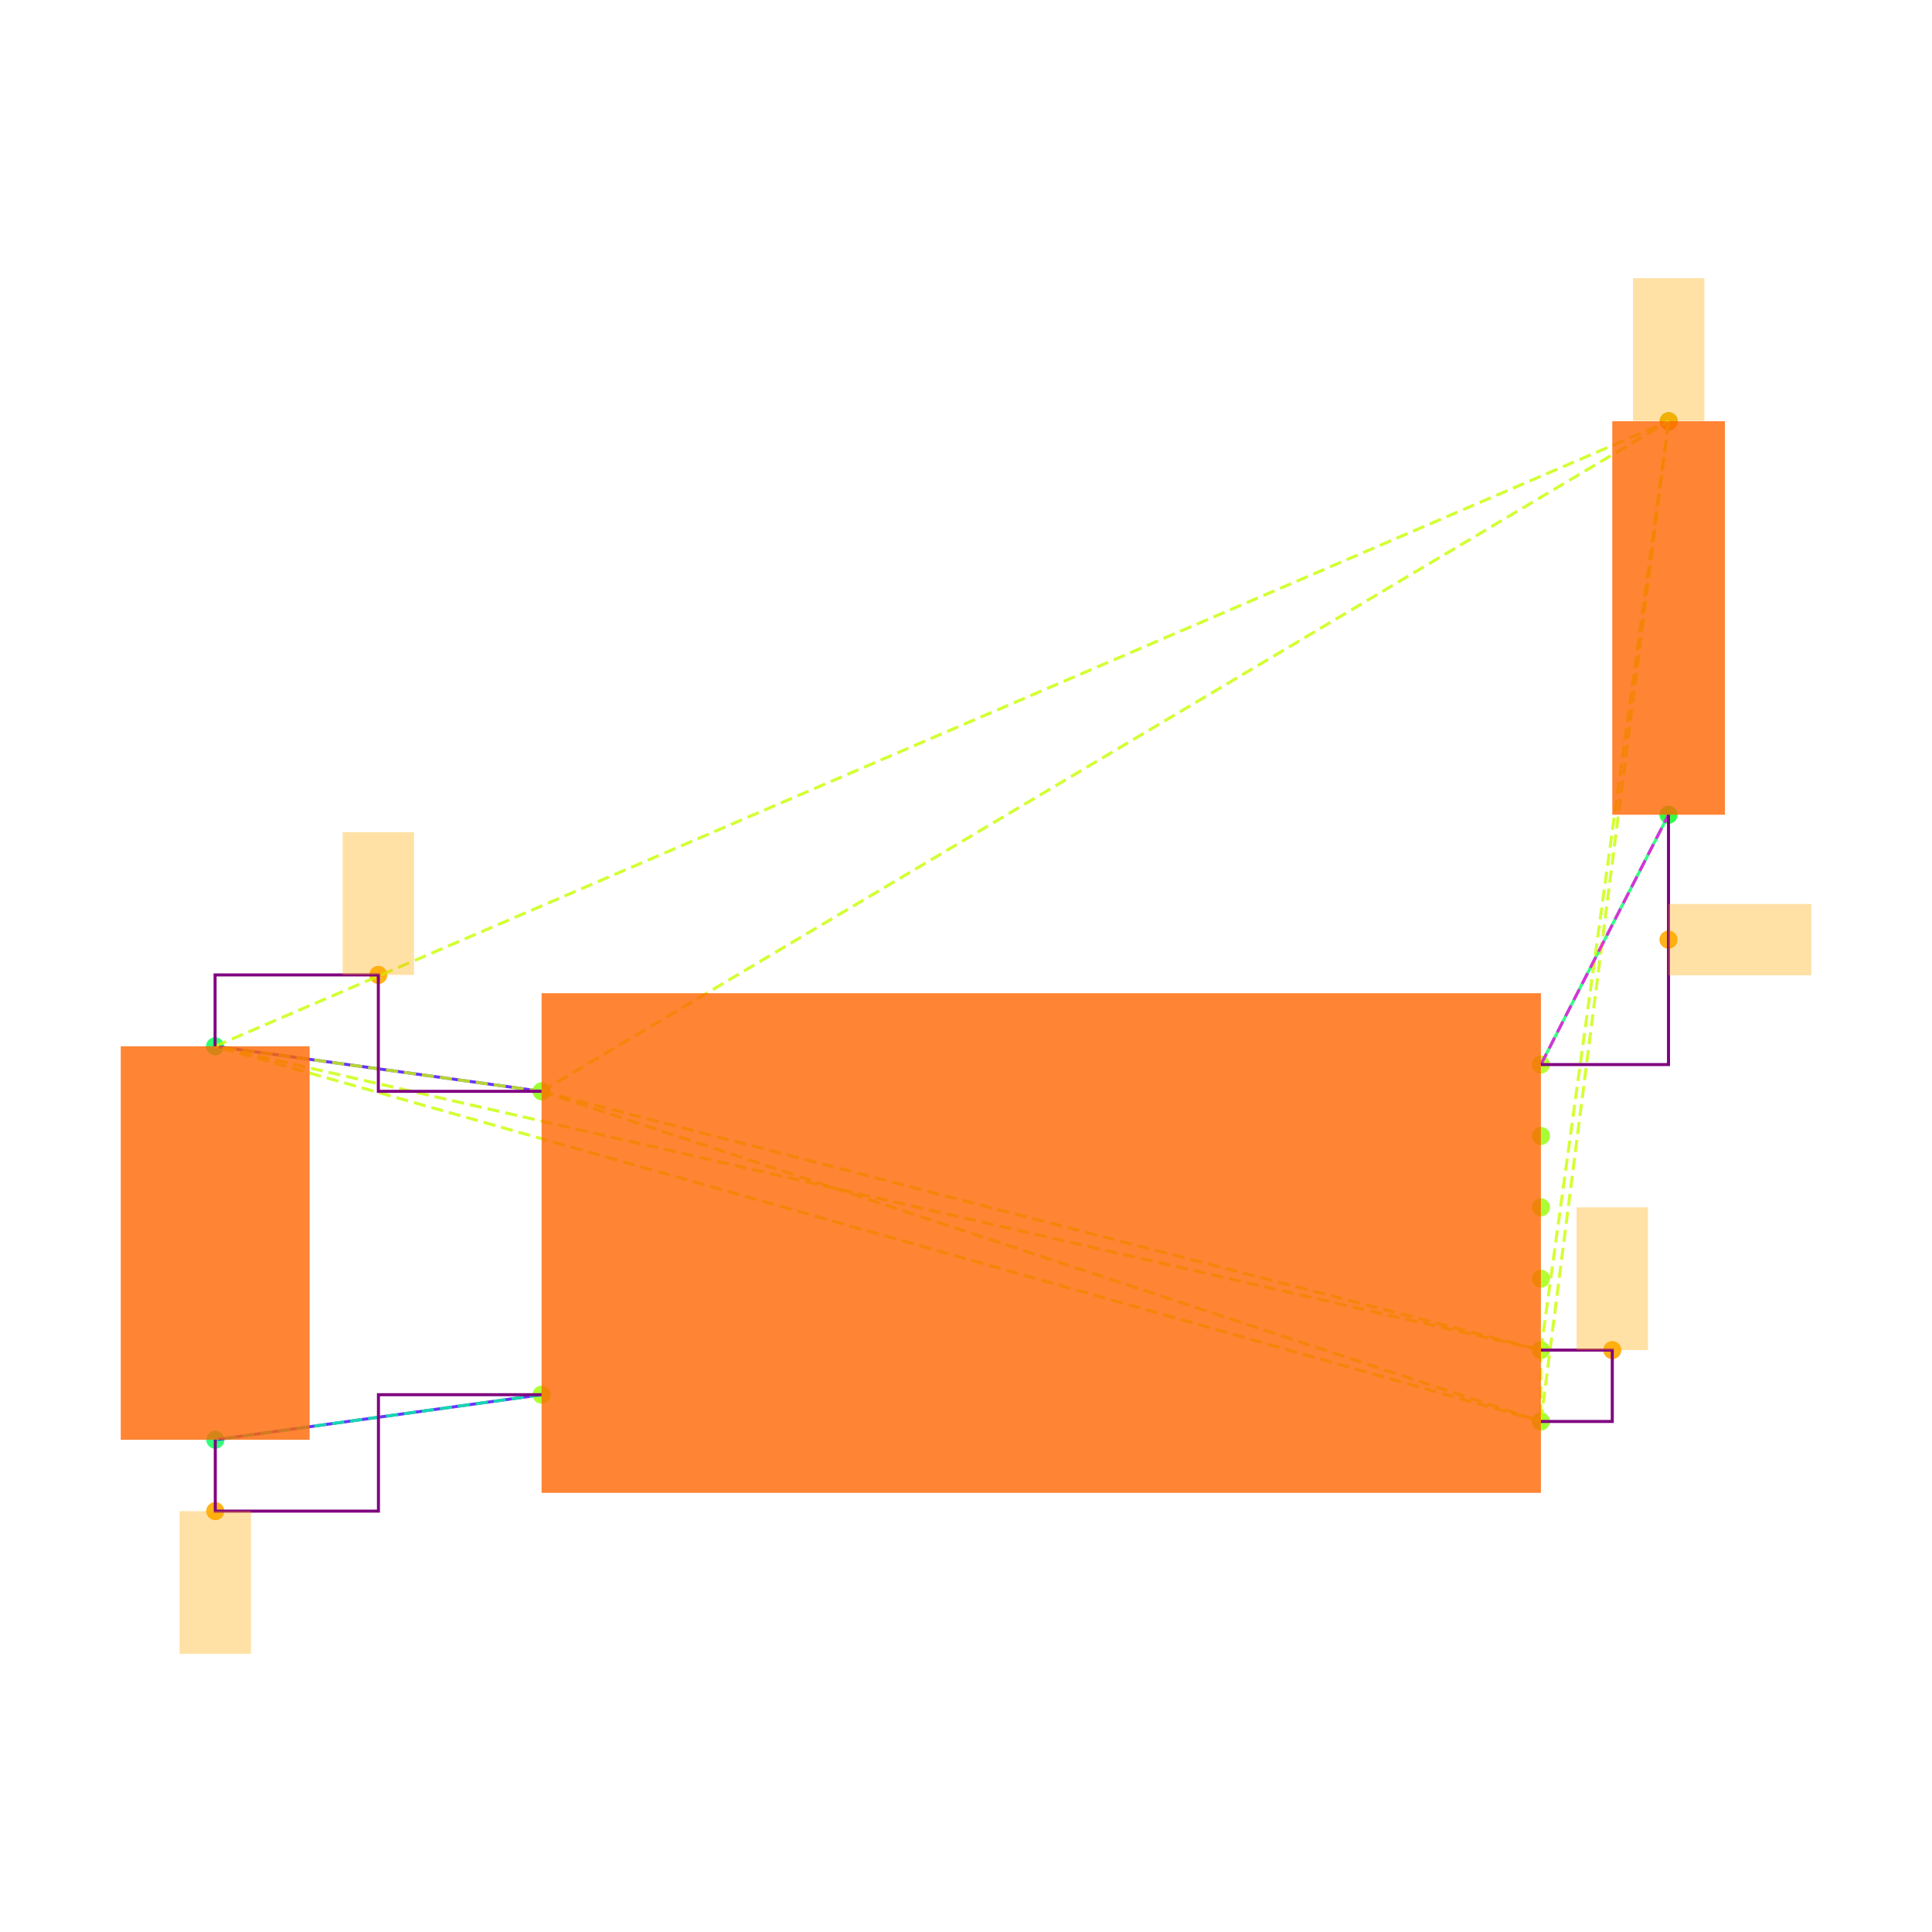
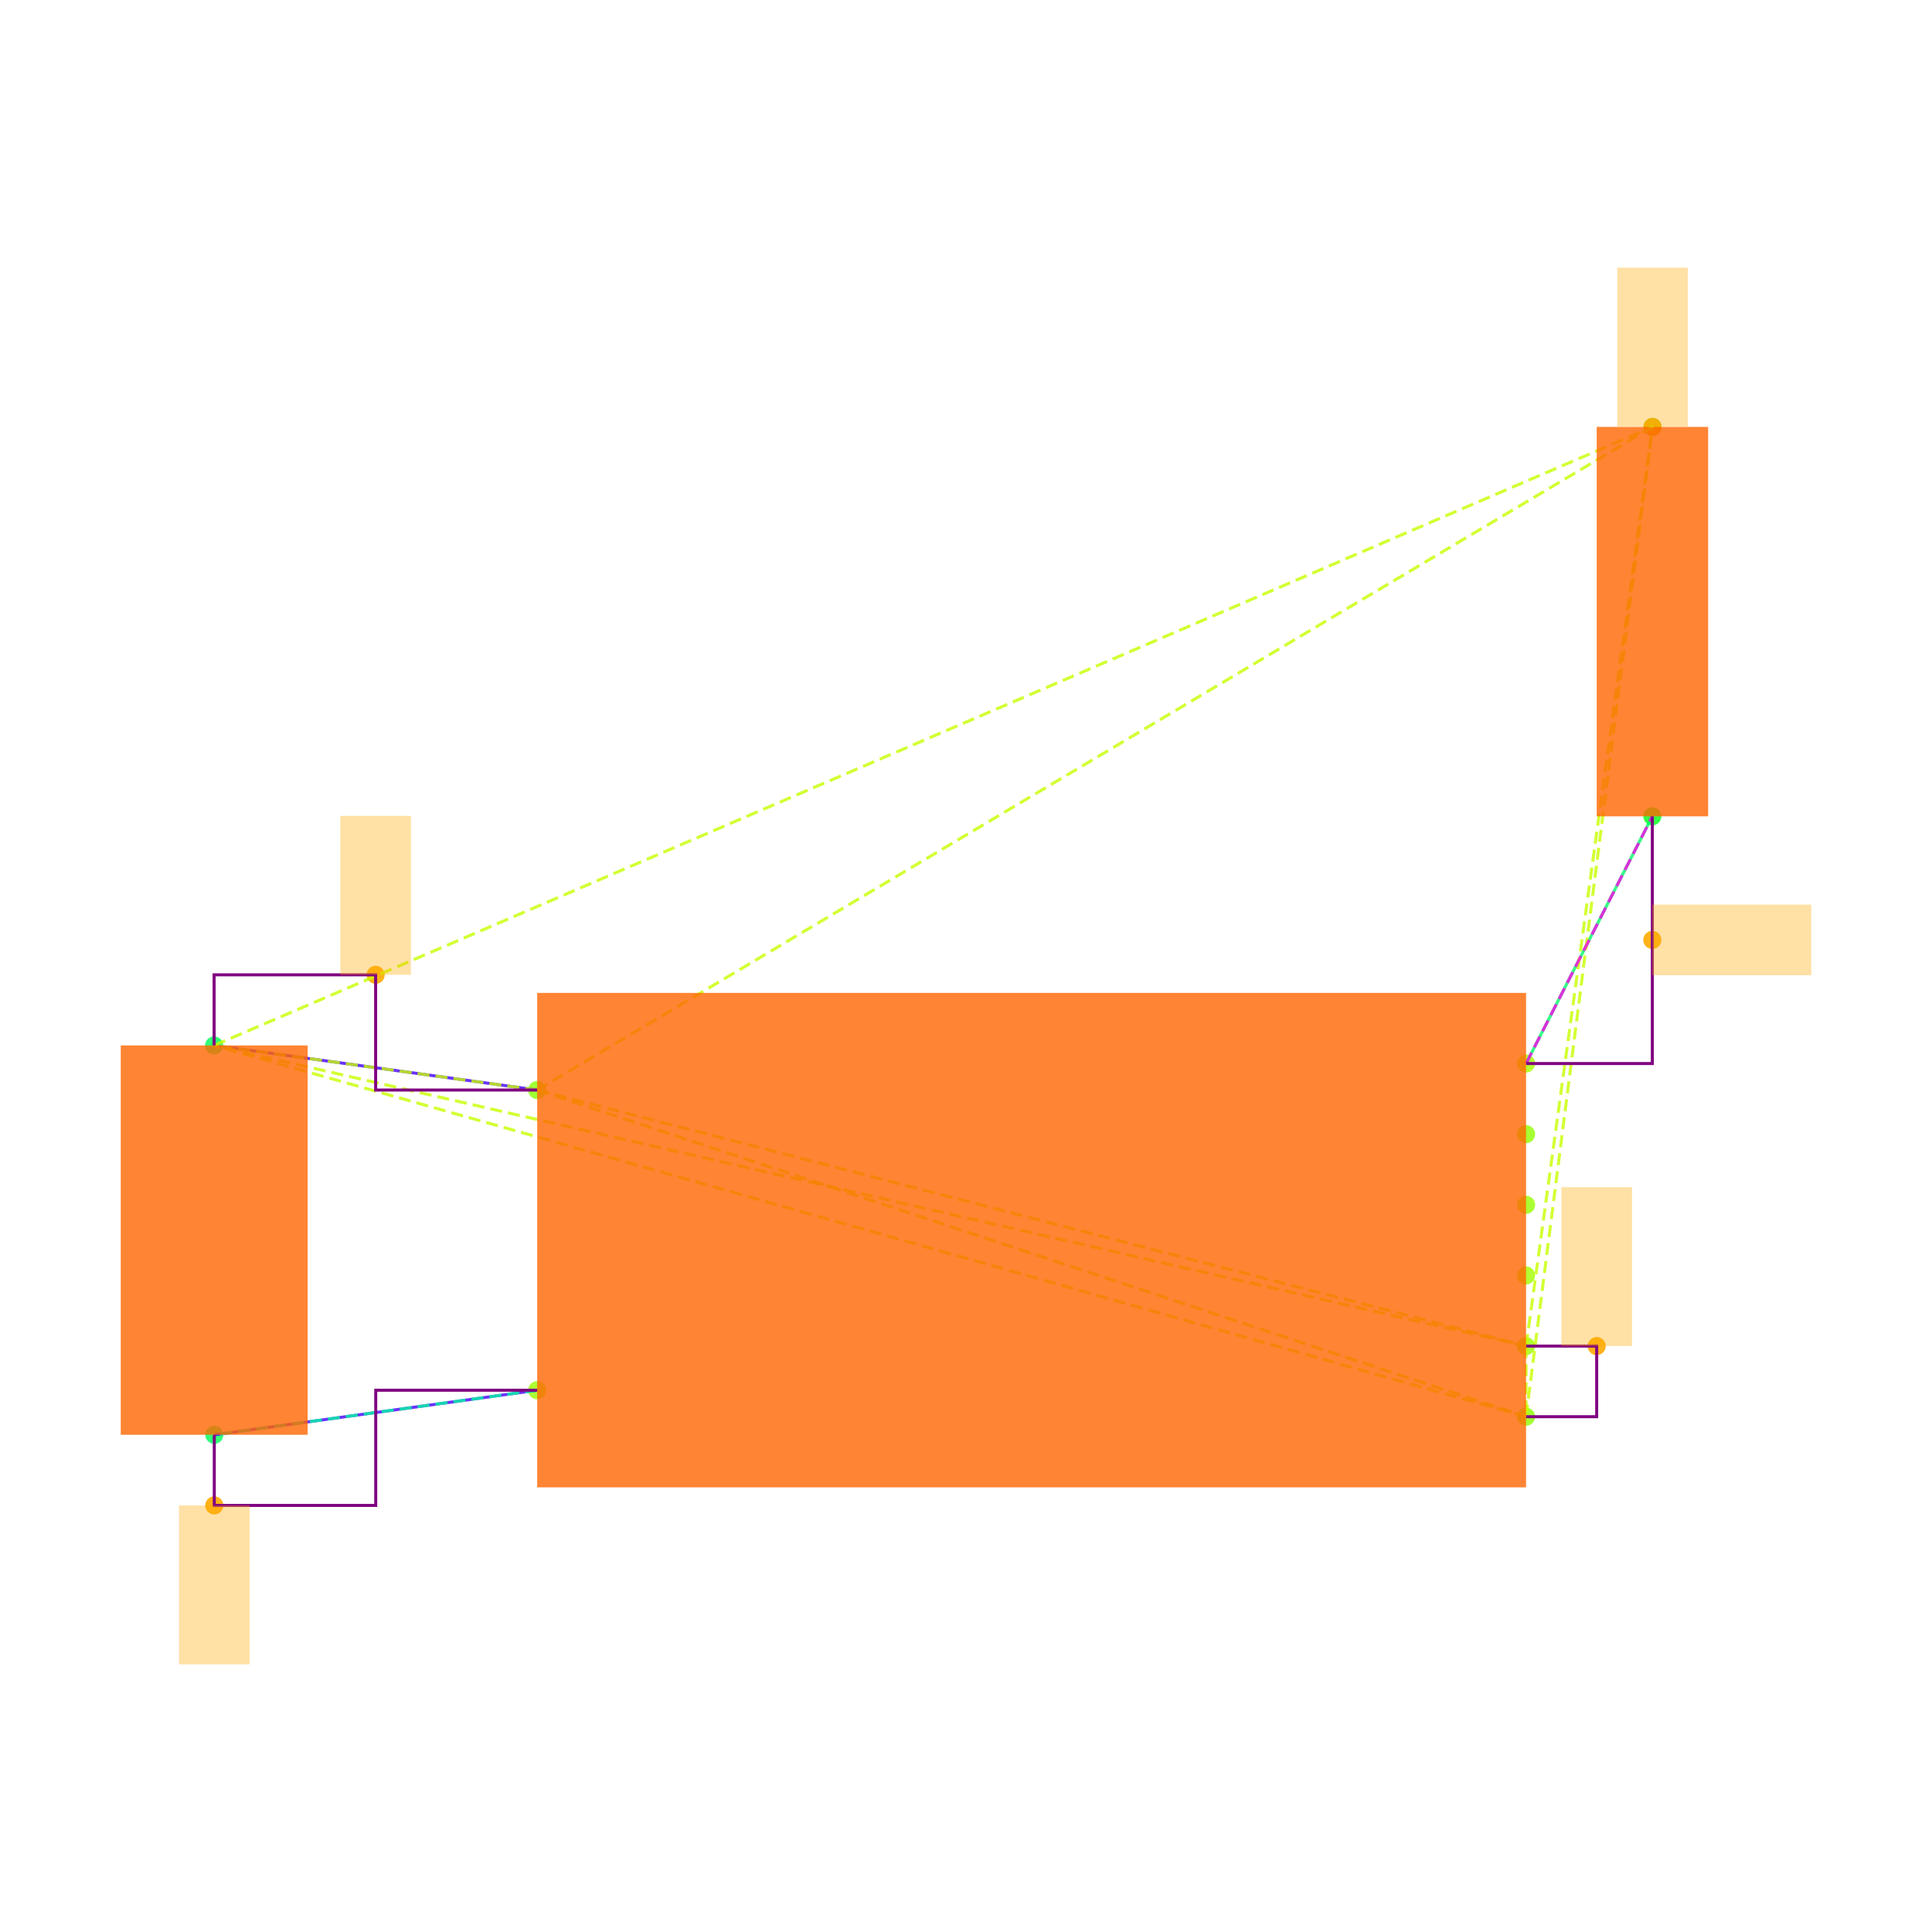
<svg xmlns="http://www.w3.org/2000/svg" width="640" height="640" viewBox="0 0 640 640">
  <rect width="100%" height="100%" fill="white" />
  <g>
-     <circle data-type="point" data-label="U3.8 x-" data-x="-1.4" data-y="0.42500000000000004" cx="179.408" cy="361.519" r="3" fill="hsl(88, 100%, 50%, 0.8)" />
+     <circle data-type="point" data-label="U3.8 x-" data-x="-1.4" data-y="0.42500000000000004" cx="177.952" cy="361.086" r="3" fill="hsl(88, 100%, 50%, 0.8)" />
  </g>
  <g>
-     <circle data-type="point" data-label="U3.4 x-" data-x="-1.4" data-y="-0.42500000000000004" cx="179.408" cy="462.012" r="3" fill="hsl(84, 100%, 50%, 0.8)" />
+     <circle data-type="point" data-label="U3.4 x-" data-x="-1.4" data-y="-0.42500000000000004" cx="177.952" cy="460.528" r="3" fill="hsl(84, 100%, 50%, 0.8)" />
  </g>
  <g>
-     <circle data-type="point" data-label="U3.1 x+" data-x="1.4" data-y="0.5" cx="510.441" cy="352.652" r="3" fill="hsl(81, 100%, 50%, 0.8)" />
+     <circle data-type="point" data-label="U3.1 x+" data-x="1.4" data-y="0.5" cx="505.527" cy="352.311" r="3" fill="hsl(81, 100%, 50%, 0.8)" />
  </g>
  <g>
-     <circle data-type="point" data-label="U3.6 x+" data-x="1.4" data-y="0.30000000000000004" cx="510.441" cy="376.298" r="3" fill="hsl(86, 100%, 50%, 0.8)" />
+     <circle data-type="point" data-label="U3.6 x+" data-x="1.4" data-y="0.30000000000000004" cx="505.527" cy="375.71" r="3" fill="hsl(86, 100%, 50%, 0.8)" />
  </g>
  <g>
-     <circle data-type="point" data-label="U3.5 x+" data-x="1.4" data-y="0.10000000000000009" cx="510.441" cy="399.943" r="3" fill="hsl(85, 100%, 50%, 0.8)" />
+     <circle data-type="point" data-label="U3.5 x+" data-x="1.4" data-y="0.10000000000000009" cx="505.527" cy="399.108" r="3" fill="hsl(85, 100%, 50%, 0.8)" />
  </g>
  <g>
-     <circle data-type="point" data-label="U3.2 x+" data-x="1.4" data-y="-0.09999999999999998" cx="510.441" cy="423.588" r="3" fill="hsl(82, 100%, 50%, 0.8)" />
+     <circle data-type="point" data-label="U3.2 x+" data-x="1.4" data-y="-0.09999999999999998" cx="505.527" cy="422.506" r="3" fill="hsl(82, 100%, 50%, 0.8)" />
  </g>
  <g>
-     <circle data-type="point" data-label="U3.3 x+" data-x="1.4" data-y="-0.3" cx="510.441" cy="447.233" r="3" fill="hsl(83, 100%, 50%, 0.8)" />
+     <circle data-type="point" data-label="U3.3 x+" data-x="1.4" data-y="-0.3" cx="505.527" cy="445.904" r="3" fill="hsl(83, 100%, 50%, 0.8)" />
  </g>
  <g>
-     <circle data-type="point" data-label="U3.7 x+" data-x="1.4" data-y="-0.5" cx="510.441" cy="470.879" r="3" fill="hsl(87, 100%, 50%, 0.8)" />
+     <circle data-type="point" data-label="U3.7 x+" data-x="1.4" data-y="-0.5" cx="505.527" cy="469.302" r="3" fill="hsl(87, 100%, 50%, 0.8)" />
  </g>
  <g>
-     <circle data-type="point" data-label="C20.1 y+" data-x="-2.3148566499999994" data-y="0.5512093000000002" cx="71.248" cy="346.598" r="3" fill="hsl(140, 100%, 50%, 0.8)" />
+     <circle data-type="point" data-label="C20.1 y+" data-x="-2.3148566499999994" data-y="0.5512093000000002" cx="70.922" cy="346.32" r="3" fill="hsl(140, 100%, 50%, 0.8)" />
  </g>
  <g>
-     <circle data-type="point" data-label="C20.2 y-" data-x="-2.31430995" data-y="-0.5512093000000002" cx="71.313" cy="476.933" r="3" fill="hsl(141, 100%, 50%, 0.8)" />
+     <circle data-type="point" data-label="C20.2 y-" data-x="-2.31430995" data-y="-0.5512093000000002" cx="70.986" cy="475.294" r="3" fill="hsl(141, 100%, 50%, 0.8)" />
  </g>
  <g>
-     <circle data-type="point" data-label="R11.1 y+" data-x="1.7580660749999977" data-y="2.3025814000000002" cx="552.774" cy="139.54" r="3" fill="hsl(125, 100%, 50%, 0.8)" />
+     <circle data-type="point" data-label="R11.1 y+" data-x="1.7580660749999977" data-y="2.3025814000000002" cx="547.418" cy="141.425" r="3" fill="hsl(125, 100%, 50%, 0.8)" />
  </g>
  <g>
-     <circle data-type="point" data-label="R11.2 y-" data-x="1.757519574999999" data-y="1.2" cx="552.71" cy="269.894" r="3" fill="hsl(126, 100%, 50%, 0.8)" />
+     <circle data-type="point" data-label="R11.2 y-" data-x="1.757519574999999" data-y="1.2" cx="547.354" cy="270.418" r="3" fill="hsl(126, 100%, 50%, 0.8)" />
  </g>
  <g>
-     <circle data-type="point" data-label="" data-x="-1.8574283249999997" data-y="0.7512093000000004" cx="125.328" cy="322.953" r="3" fill="hsl(40, 100%, 50%, 0.9)" />
+     <circle data-type="point" data-label="" data-x="-1.8574283249999997" data-y="0.7512093000000004" cx="124.437" cy="322.922" r="3" fill="hsl(40, 100%, 50%, 0.9)" />
  </g>
  <g>
-     <circle data-type="point" data-label="" data-x="1.5999999999999999" data-y="-0.3" cx="534.087" cy="447.233" r="3" fill="hsl(40, 100%, 50%, 0.9)" />
+     <circle data-type="point" data-label="" data-x="1.5999999999999999" data-y="-0.3" cx="528.926" cy="445.904" r="3" fill="hsl(40, 100%, 50%, 0.9)" />
  </g>
  <g>
-     <circle data-type="point" data-label="" data-x="1.7580660749999977" data-y="2.3025814000000002" cx="552.774" cy="139.54" r="3" fill="hsl(40, 100%, 50%, 0.9)" />
+     <circle data-type="point" data-label="" data-x="1.7580660749999977" data-y="2.3025814000000002" cx="547.418" cy="141.425" r="3" fill="hsl(40, 100%, 50%, 0.9)" />
  </g>
  <g>
-     <circle data-type="point" data-label="" data-x="-2.31430995" data-y="-0.7512093000000004" cx="71.313" cy="500.578" r="3" fill="hsl(40, 100%, 50%, 0.9)" />
+     <circle data-type="point" data-label="" data-x="-2.31430995" data-y="-0.7512093000000004" cx="70.986" cy="498.692" r="3" fill="hsl(40, 100%, 50%, 0.9)" />
  </g>
  <g>
-     <circle data-type="point" data-label="" data-x="1.757519574999999" data-y="0.85" cx="552.71" cy="311.273" r="3" fill="hsl(40, 100%, 50%, 0.9)" />
+     <circle data-type="point" data-label="" data-x="1.757519574999999" data-y="0.85" cx="547.354" cy="311.364" r="3" fill="hsl(40, 100%, 50%, 0.9)" />
  </g>
  <g>
-     <polyline data-points="-2.3148566499999994,0.5512093000000002 -1.4,0.42500000000000004" data-type="line" data-label="" points="71.248,346.598 179.408,361.519" fill="none" stroke="hsl(256, 100%, 50%, 0.8)" stroke-width="1" />
+     <polyline data-points="-2.3148566499999994,0.5512093000000002 -1.4,0.42500000000000004" data-type="line" data-label="" points="70.922,346.32 177.952,361.086" fill="none" stroke="hsl(256, 100%, 50%, 0.8)" stroke-width="1" />
  </g>
  <g>
-     <polyline data-points="-2.31430995,-0.5512093000000002 -1.4,-0.42500000000000004" data-type="line" data-label="" points="71.313,476.933 179.408,462.012" fill="none" stroke="hsl(256, 100%, 50%, 0.8)" stroke-width="1" />
+     <polyline data-points="-2.31430995,-0.5512093000000002 -1.4,-0.42500000000000004" data-type="line" data-label="" points="70.986,475.294 177.952,460.528" fill="none" stroke="hsl(256, 100%, 50%, 0.8)" stroke-width="1" />
  </g>
  <g>
-     <polyline data-points="1.757519574999999,1.2 1.4,0.5" data-type="line" data-label="" points="552.71,269.894 510.441,352.652" fill="none" stroke="hsl(144, 100%, 50%, 0.8)" stroke-width="1" />
+     <polyline data-points="1.757519574999999,1.2 1.4,0.5" data-type="line" data-label="" points="547.354,270.418 505.527,352.311" fill="none" stroke="hsl(144, 100%, 50%, 0.8)" stroke-width="1" />
  </g>
  <g>
-     <polyline data-points="-1.4,0.42500000000000004 1.4,-0.3" data-type="line" data-label="" points="179.408,361.519 510.441,447.233" fill="none" stroke="hsl(73, 100%, 50%, 0.8)" stroke-width="1" stroke-dasharray="4 2" />
+     <polyline data-points="-1.4,0.42500000000000004 1.4,-0.3" data-type="line" data-label="" points="177.952,361.086 505.527,445.904" fill="none" stroke="hsl(73, 100%, 50%, 0.8)" stroke-width="1" stroke-dasharray="4 2" />
  </g>
  <g>
-     <polyline data-points="-1.4,0.42500000000000004 1.4,-0.5" data-type="line" data-label="" points="179.408,361.519 510.441,470.879" fill="none" stroke="hsl(73, 100%, 50%, 0.8)" stroke-width="1" stroke-dasharray="4 2" />
+     <polyline data-points="-1.4,0.42500000000000004 1.4,-0.5" data-type="line" data-label="" points="177.952,361.086 505.527,469.302" fill="none" stroke="hsl(73, 100%, 50%, 0.8)" stroke-width="1" stroke-dasharray="4 2" />
  </g>
  <g>
-     <polyline data-points="-1.4,0.42500000000000004 -2.3148566499999994,0.5512093000000002" data-type="line" data-label="" points="179.408,361.519 71.248,346.598" fill="none" stroke="hsl(73, 100%, 50%, 0.8)" stroke-width="1" stroke-dasharray="4 2" />
+     <polyline data-points="-1.4,0.42500000000000004 -2.3148566499999994,0.5512093000000002" data-type="line" data-label="" points="177.952,361.086 70.922,346.32" fill="none" stroke="hsl(73, 100%, 50%, 0.8)" stroke-width="1" stroke-dasharray="4 2" />
  </g>
  <g>
-     <polyline data-points="-1.4,0.42500000000000004 1.7580660749999977,2.3025814000000002" data-type="line" data-label="" points="179.408,361.519 552.774,139.54" fill="none" stroke="hsl(73, 100%, 50%, 0.8)" stroke-width="1" stroke-dasharray="4 2" />
+     <polyline data-points="-1.4,0.42500000000000004 1.7580660749999977,2.3025814000000002" data-type="line" data-label="" points="177.952,361.086 547.418,141.425" fill="none" stroke="hsl(73, 100%, 50%, 0.8)" stroke-width="1" stroke-dasharray="4 2" />
  </g>
  <g>
-     <polyline data-points="1.4,-0.3 1.4,-0.5" data-type="line" data-label="" points="510.441,447.233 510.441,470.879" fill="none" stroke="hsl(73, 100%, 50%, 0.8)" stroke-width="1" stroke-dasharray="4 2" />
+     <polyline data-points="1.4,-0.3 1.4,-0.5" data-type="line" data-label="" points="505.527,445.904 505.527,469.302" fill="none" stroke="hsl(73, 100%, 50%, 0.8)" stroke-width="1" stroke-dasharray="4 2" />
  </g>
  <g>
-     <polyline data-points="1.4,-0.3 -2.3148566499999994,0.5512093000000002" data-type="line" data-label="" points="510.441,447.233 71.248,346.598" fill="none" stroke="hsl(73, 100%, 50%, 0.8)" stroke-width="1" stroke-dasharray="4 2" />
+     <polyline data-points="1.4,-0.3 -2.3148566499999994,0.5512093000000002" data-type="line" data-label="" points="505.527,445.904 70.922,346.32" fill="none" stroke="hsl(73, 100%, 50%, 0.8)" stroke-width="1" stroke-dasharray="4 2" />
  </g>
  <g>
-     <polyline data-points="1.4,-0.3 1.7580660749999977,2.3025814000000002" data-type="line" data-label="" points="510.441,447.233 552.774,139.54" fill="none" stroke="hsl(73, 100%, 50%, 0.8)" stroke-width="1" stroke-dasharray="4 2" />
+     <polyline data-points="1.4,-0.3 1.7580660749999977,2.3025814000000002" data-type="line" data-label="" points="505.527,445.904 547.418,141.425" fill="none" stroke="hsl(73, 100%, 50%, 0.8)" stroke-width="1" stroke-dasharray="4 2" />
  </g>
  <g>
-     <polyline data-points="1.4,-0.5 -2.3148566499999994,0.5512093000000002" data-type="line" data-label="" points="510.441,470.879 71.248,346.598" fill="none" stroke="hsl(73, 100%, 50%, 0.8)" stroke-width="1" stroke-dasharray="4 2" />
+     <polyline data-points="1.4,-0.5 -2.3148566499999994,0.5512093000000002" data-type="line" data-label="" points="505.527,469.302 70.922,346.32" fill="none" stroke="hsl(73, 100%, 50%, 0.8)" stroke-width="1" stroke-dasharray="4 2" />
  </g>
  <g>
-     <polyline data-points="1.4,-0.5 1.7580660749999977,2.3025814000000002" data-type="line" data-label="" points="510.441,470.879 552.774,139.54" fill="none" stroke="hsl(73, 100%, 50%, 0.8)" stroke-width="1" stroke-dasharray="4 2" />
+     <polyline data-points="1.4,-0.5 1.7580660749999977,2.3025814000000002" data-type="line" data-label="" points="505.527,469.302 547.418,141.425" fill="none" stroke="hsl(73, 100%, 50%, 0.8)" stroke-width="1" stroke-dasharray="4 2" />
  </g>
  <g>
-     <polyline data-points="-2.3148566499999994,0.5512093000000002 1.7580660749999977,2.3025814000000002" data-type="line" data-label="" points="71.248,346.598 552.774,139.54" fill="none" stroke="hsl(73, 100%, 50%, 0.8)" stroke-width="1" stroke-dasharray="4 2" />
+     <polyline data-points="-2.3148566499999994,0.5512093000000002 1.7580660749999977,2.3025814000000002" data-type="line" data-label="" points="70.922,346.32 547.418,141.425" fill="none" stroke="hsl(73, 100%, 50%, 0.8)" stroke-width="1" stroke-dasharray="4 2" />
  </g>
  <g>
-     <polyline data-points="-1.4,-0.42500000000000004 -2.31430995,-0.5512093000000002" data-type="line" data-label="" points="179.408,462.012 71.313,476.933" fill="none" stroke="hsl(157, 100%, 50%, 0.8)" stroke-width="1" stroke-dasharray="4 2" />
+     <polyline data-points="-1.4,-0.42500000000000004 -2.31430995,-0.5512093000000002" data-type="line" data-label="" points="177.952,460.528 70.986,475.294" fill="none" stroke="hsl(157, 100%, 50%, 0.8)" stroke-width="1" stroke-dasharray="4 2" />
  </g>
  <g>
-     <polyline data-points="1.4,0.5 1.757519574999999,1.2" data-type="line" data-label="" points="510.441,352.652 552.71,269.894" fill="none" stroke="hsl(304, 100%, 50%, 0.8)" stroke-width="1" stroke-dasharray="4 2" />
+     <polyline data-points="1.4,0.5 1.757519574999999,1.2" data-type="line" data-label="" points="505.527,352.311 547.354,270.418" fill="none" stroke="hsl(304, 100%, 50%, 0.8)" stroke-width="1" stroke-dasharray="4 2" />
  </g>
  <g>
-     <polyline data-points="-1.4,0.42500000000000004 -1.8574283249999997,0.42500000000000004 -1.8574283249999997,0.7512093000000004 -2.3148566499999994,0.7512093000000004 -2.3148566499999994,0.5512093000000002" data-type="line" data-label="" points="179.408,361.519 125.328,361.519 125.328,322.953 71.248,322.953 71.248,346.598" fill="none" stroke="purple" stroke-width="1" />
+     <polyline data-points="-1.4,0.42500000000000004 -1.8574283249999997,0.42500000000000004 -1.8574283249999997,0.7512093000000004 -2.3148566499999994,0.7512093000000004 -2.3148566499999994,0.5512093000000002" data-type="line" data-label="" points="177.952,361.086 124.437,361.086 124.437,322.922 70.922,322.922 70.922,346.32" fill="none" stroke="purple" stroke-width="1" />
  </g>
  <g>
-     <polyline data-points="1.4,-0.5 1.5999999999999999,-0.5 1.5999999999999999,-0.3 1.4,-0.3" data-type="line" data-label="" points="510.441,470.879 534.087,470.879 534.087,447.233 510.441,447.233" fill="none" stroke="purple" stroke-width="1" />
+     <polyline data-points="1.4,-0.5 1.5999999999999999,-0.5 1.5999999999999999,-0.3 1.4,-0.3" data-type="line" data-label="" points="505.527,469.302 528.926,469.302 528.926,445.904 505.527,445.904" fill="none" stroke="purple" stroke-width="1" />
  </g>
  <g>
-     <polyline data-points="-2.31430995,-0.5512093000000002 -2.31430995,-0.7512093000000004 -1.857154975,-0.7512093000000004 -1.857154975,-0.42500000000000004 -1.4,-0.42500000000000004" data-type="line" data-label="" points="71.313,476.933 71.313,500.578 125.361,500.578 125.361,462.012 179.408,462.012" fill="none" stroke="purple" stroke-width="1" />
+     <polyline data-points="-2.31430995,-0.5512093000000002 -2.31430995,-0.7512093000000004 -1.857154975,-0.7512093000000004 -1.857154975,-0.42500000000000004 -1.4,-0.42500000000000004" data-type="line" data-label="" points="70.986,475.294 70.986,498.692 124.469,498.692 124.469,460.528 177.952,460.528" fill="none" stroke="purple" stroke-width="1" />
  </g>
  <g>
-     <polyline data-points="1.757519574999999,1.2 1.757519574999999,0.5 1.4,0.5" data-type="line" data-label="" points="552.71,269.894 552.71,352.652 510.441,352.652" fill="none" stroke="purple" stroke-width="1" />
+     <polyline data-points="1.757519574999999,1.2 1.757519574999999,0.5 1.4,0.5" data-type="line" data-label="" points="547.354,270.418 547.354,352.311 505.527,352.311" fill="none" stroke="purple" stroke-width="1" />
  </g>
  <g>
-     <rect data-type="rect" data-label="schematic_component_0" data-x="0" data-y="0" x="179.408" y="329.007" width="331.033" height="165.517" fill="hsl(24, 100%, 50%, 0.8)" stroke="black" stroke-width="0.008" />
+     <rect data-type="rect" data-label="schematic_component_0" data-x="0" data-y="0" x="177.952" y="328.913" width="327.575" height="163.788" fill="hsl(24, 100%, 50%, 0.8)" stroke="black" stroke-width="0.009" />
  </g>
  <g>
-     <rect data-type="rect" data-label="schematic_component_1" data-x="-2.3145833" data-y="0" x="40" y="346.598" width="62.561" height="130.335" fill="hsl(24, 100%, 50%, 0.8)" stroke="black" stroke-width="0.008" />
+     <rect data-type="rect" data-label="schematic_component_1" data-x="-2.3145833" data-y="0" x="40" y="346.32" width="61.908" height="128.973" fill="hsl(24, 100%, 50%, 0.8)" stroke="black" stroke-width="0.009" />
  </g>
  <g>
-     <rect data-type="rect" data-label="schematic_component_2" data-x="1.7577928249999983" data-y="1.7512907000000002" x="534.087" y="139.54" width="37.31" height="130.354" fill="hsl(24, 100%, 50%, 0.8)" stroke="black" stroke-width="0.008" />
+     <rect data-type="rect" data-label="schematic_component_2" data-x="1.7577928249999983" data-y="1.7512907000000002" x="528.926" y="141.425" width="36.921" height="128.992" fill="hsl(24, 100%, 50%, 0.8)" stroke="black" stroke-width="0.009" />
  </g>
  <g>
-     <rect data-type="rect" data-label="" data-x="-1.8574283249999997" data-y="0.9512093000000004" x="113.506" y="275.662" width="23.645" height="47.29" fill="hsl(40, 100%, 50%, 0.35)" stroke="black" stroke-width="0.008" />
+     <rect data-type="rect" data-label="" data-x="-1.8574283249999997" data-y="0.9762093000000004" x="112.738" y="270.276" width="23.398" height="52.646" fill="hsl(40, 100%, 50%, 0.35)" stroke="black" stroke-width="0.009" />
  </g>
  <g>
-     <rect data-type="rect" data-label="" data-x="1.5999999999999999" data-y="-0.09999999999999998" x="522.264" y="399.943" width="23.645" height="47.29" fill="hsl(40, 100%, 50%, 0.35)" stroke="black" stroke-width="0.008" />
+     <rect data-type="rect" data-label="" data-x="1.5999999999999999" data-y="-0.07499999999999998" x="517.226" y="393.258" width="23.398" height="52.646" fill="hsl(40, 100%, 50%, 0.35)" stroke="black" stroke-width="0.009" />
  </g>
  <g>
-     <rect data-type="rect" data-label="" data-x="1.7580660749999977" data-y="2.5035814000000003" x="540.952" y="92.132" width="23.645" height="47.29" fill="hsl(40, 100%, 50%, 0.35)" stroke="black" stroke-width="0.008" />
+     <rect data-type="rect" data-label="" data-x="1.7580660749999977" data-y="2.5285814" x="535.719" y="88.662" width="23.398" height="52.646" fill="hsl(40, 100%, 50%, 0.35)" stroke="black" stroke-width="0.009" />
  </g>
  <g>
-     <rect data-type="rect" data-label="" data-x="-2.31430995" data-y="-0.9512093000000004" x="59.49" y="500.578" width="23.645" height="47.29" fill="hsl(40, 100%, 50%, 0.35)" stroke="black" stroke-width="0.008" />
+     <rect data-type="rect" data-label="" data-x="-2.31430995" data-y="-0.9762093000000004" x="59.287" y="498.692" width="23.398" height="52.646" fill="hsl(40, 100%, 50%, 0.35)" stroke="black" stroke-width="0.009" />
  </g>
  <g>
-     <rect data-type="rect" data-label="" data-x="1.957519574999999" data-y="0.85" x="552.71" y="299.451" width="47.29" height="23.645" fill="hsl(40, 100%, 50%, 0.35)" stroke="black" stroke-width="0.008" />
+     <rect data-type="rect" data-label="" data-x="1.982519574999999" data-y="0.85" x="547.354" y="299.665" width="52.646" height="23.398" fill="hsl(40, 100%, 50%, 0.35)" stroke="black" stroke-width="0.009" />
  </g>
  <g id="crosshair" style="display: none">
    <line id="crosshair-h" y1="0" y2="640" stroke="#666" stroke-width="0.5" />
    <line id="crosshair-v" x1="0" x2="640" stroke="#666" stroke-width="0.5" />
    <text id="coordinates" font-family="monospace" font-size="12" fill="#666" />
  </g>
</svg>
